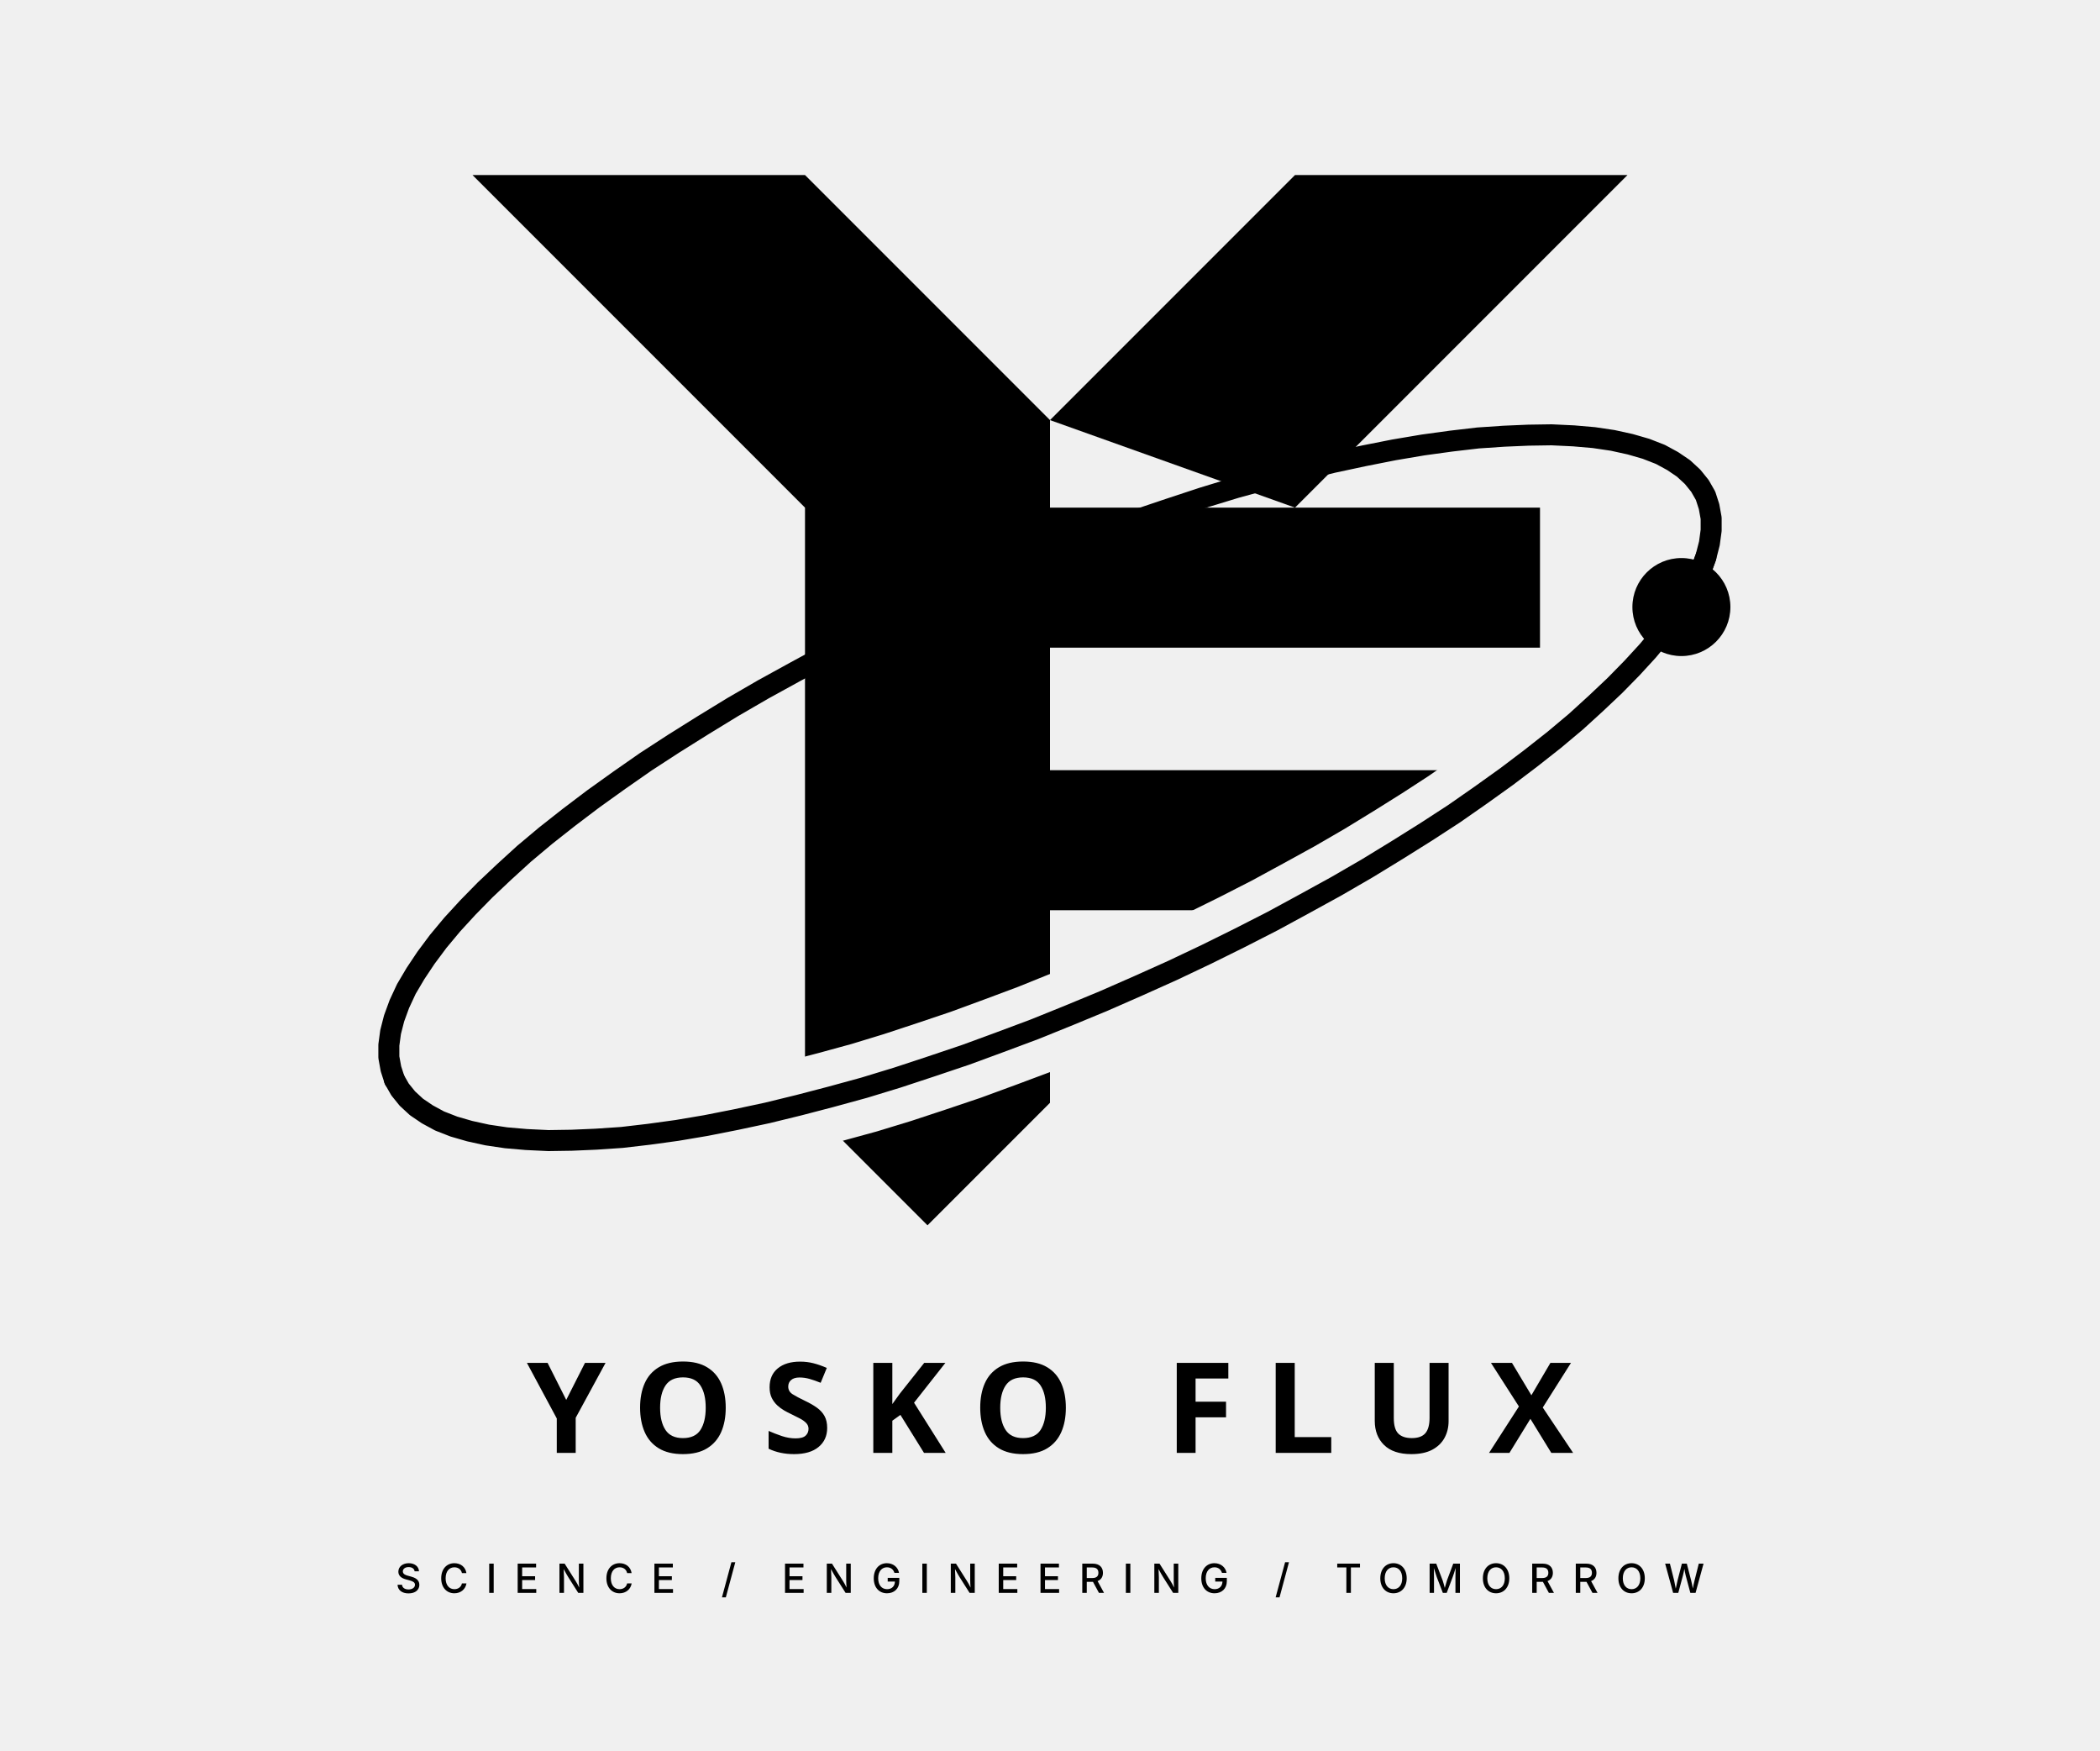
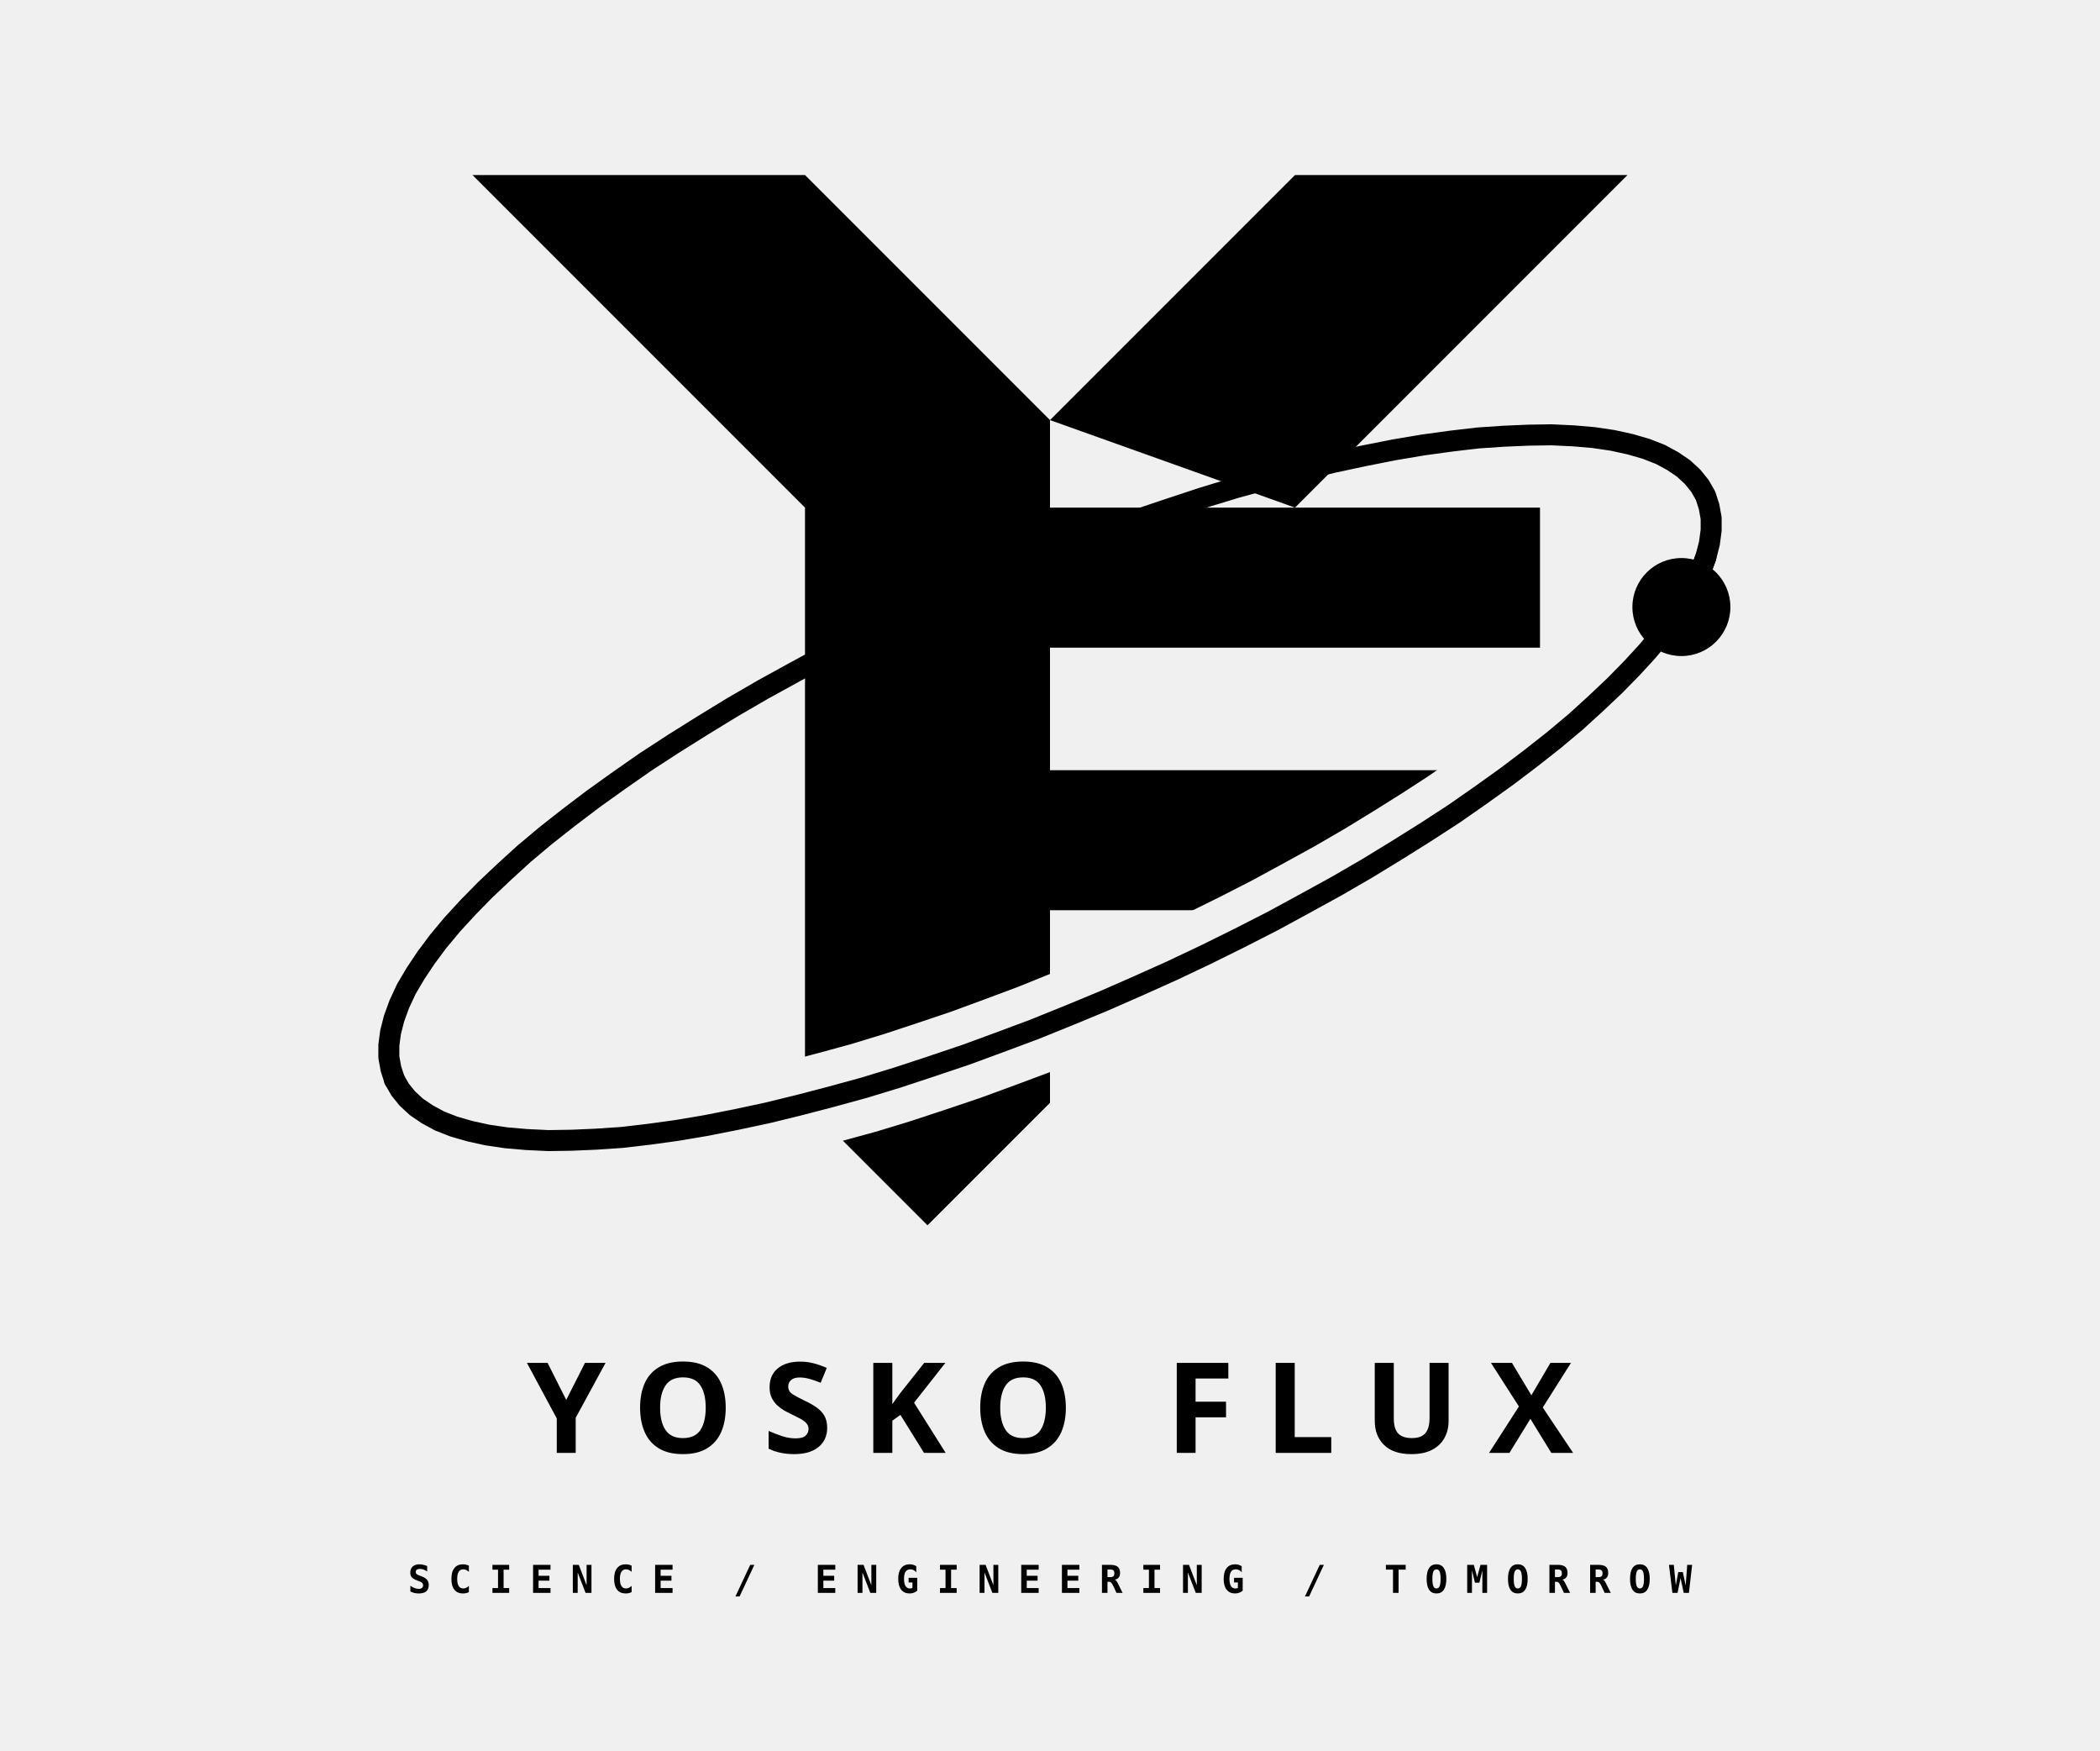
<svg xmlns="http://www.w3.org/2000/svg" viewBox="0 0 600 500" width="100%" height="100%">
  <defs>
    <mask id="stem-clearance">
      <rect width="600" height="500" fill="white" />
      <path d="M 487.4,159.1 L 485.9,163.2 L 483.9,167.5 L 481.3,171.9 L 478.3,176.4 L 474.8,181.1 L 470.8,185.9 L 466.3,190.8 L 461.4,195.8 L 456.0,200.9 L 450.3,206.1 L 444.1,211.3 L 437.5,216.5 L 430.5,221.8 L 423.1,227.1 L 415.5,232.4 L 407.5,237.6 L 399.2,242.8 L 390.7,248.0 L 381.9,253.1 L 372.8,258.1 L 363.6,263.1 L 354.2,267.9 L 344.7,272.6 L 335.0,277.2 L 325.2,281.6 L 315.4,285.9 L 305.5,290.0 L 295.6,294.0 L 285.7,297.7 L 275.9,301.3 L 266.1,304.6 L 256.4,307.8 L 246.9,310.7 L 237.4,313.3 L 228.2,315.7 L 219.2,317.9 L 210.3,319.8 L 201.7,321.5 L 193.4,322.9 L 185.4,324.0 L 177.7,324.9 L 170.3,325.4 L 163.3,325.7 L 156.7,325.8 L 150.4,325.5 L 144.6,325.0 L 139.2,324.2 L 134.2,323.1 L 129.7,321.8 L 125.6,320.2 L 122.1,318.3 L 119.0,316.2 L 116.4,313.8 L 114.3,311.2 L 112.7,308.4" fill="none" stroke="black" stroke-width="26" stroke-linecap="round" stroke-linejoin="round" />
    </mask>
  </defs>
  <path d="M 112.7,308.4 L 111.7,305.3 L 111.1,302.0 L 111.1,298.5 L 111.6,294.8 L 112.6,290.9 L 114.1,286.8 L 116.1,282.5 L 118.7,278.1 L 121.7,273.6 L 125.2,268.9 L 129.2,264.1 L 133.7,259.2 L 138.6,254.2 L 144.0,249.1 L 149.7,243.9 L 155.9,238.7 L 162.5,233.5 L 169.5,228.2 L 176.9,222.9 L 184.5,217.6 L 192.5,212.4 L 200.8,207.2 L 209.3,202.0 L 218.1,196.9 L 227.2,191.9 L 236.4,186.9 L 245.8,182.1 L 255.3,177.4 L 265.0,172.8 L 274.8,168.4 L 284.6,164.1 L 294.5,160.0 L 304.4,156.0 L 314.3,152.3 L 324.1,148.7 L 333.9,145.4 L 343.6,142.2 L 353.1,139.3 L 362.6,136.7 L 371.8,134.3 L 380.8,132.1 L 389.7,130.2 L 398.3,128.5 L 406.6,127.1 L 414.6,126.0 L 422.3,125.1 L 429.7,124.6 L 436.7,124.3 L 443.3,124.2 L 449.6,124.5 L 455.4,125.0 L 460.8,125.8 L 465.8,126.9 L 470.3,128.2 L 474.4,129.8 L 477.9,131.7 L 481.0,133.8 L 483.6,136.2 L 485.7,138.8 L 487.3,141.6 L 488.3,144.7 L 488.9,148.0 L 488.9,151.5 L 488.4,155.2 L 487.4,159.1 L 485.9,163.2 L 483.9,167.5 L 481.3,171.9" fill="none" stroke="currentColor" stroke-width="6" stroke-linecap="round" stroke-linejoin="round" />
  <circle cx="480.4" cy="173.4" r="14" fill="currentColor" />
  <g fill="currentColor" mask="url(#stem-clearance)">
    <polygon points="135,50 230,50 300,120 300,315 265,350 230,315 230,145" />
    <polygon points="370,50 465,50 370,145 300,120" />
    <polygon points="300,145 440,145 440,185 300,185" />
    <polygon points="300,220 425,220 385,260 300,260" />
  </g>
  <path d="M 487.4,159.1 L 485.9,163.2 L 483.9,167.5 L 481.3,171.9 L 478.3,176.4 L 474.8,181.1 L 470.8,185.9 L 466.3,190.8 L 461.4,195.8 L 456.0,200.9 L 450.3,206.1 L 444.1,211.3 L 437.5,216.5 L 430.5,221.8 L 423.1,227.1 L 415.5,232.4 L 407.5,237.6 L 399.2,242.8 L 390.7,248.0 L 381.9,253.1 L 372.8,258.1 L 363.6,263.1 L 354.2,267.9 L 344.7,272.6 L 335.0,277.2 L 325.2,281.6 L 315.4,285.9 L 305.5,290.0 L 295.6,294.0 L 285.7,297.7 L 275.9,301.3 L 266.1,304.6 L 256.4,307.8 L 246.9,310.7 L 237.4,313.3 L 228.2,315.7 L 219.2,317.9 L 210.3,319.8 L 201.7,321.5 L 193.4,322.9 L 185.4,324.0 L 177.7,324.9 L 170.3,325.4 L 163.3,325.7 L 156.7,325.8 L 150.4,325.5 L 144.6,325.0 L 139.2,324.2 L 134.2,323.1 L 129.7,321.8 L 125.6,320.2 L 122.1,318.3 L 119.0,316.2 L 116.4,313.8 L 114.3,311.2 L 112.7,308.4" fill="none" stroke="currentColor" stroke-width="6" stroke-linecap="round" stroke-linejoin="round" />
  <g fill="currentColor" text-anchor="middle">
    <text x="300" y="415" font-family="'Michroma', 'Orbitron', system-ui, sans-serif" font-size="36" font-weight="900" letter-spacing="8.5">YOSKO FLUX</text>
-     <text x="300" y="455" font-family="system-ui, -apple-system, sans-serif" font-size="11.5" font-weight="500" letter-spacing="5">SCIENCE  /  ENGINEERING  /  TOMORROW</text>
+     <text x="300" y="455" font-family="'Space Mono', monospace" font-size="11" font-weight="700" letter-spacing="5">SCIENCE  /  ENGINEERING  /  TOMORROW</text>
  </g>
</svg>
